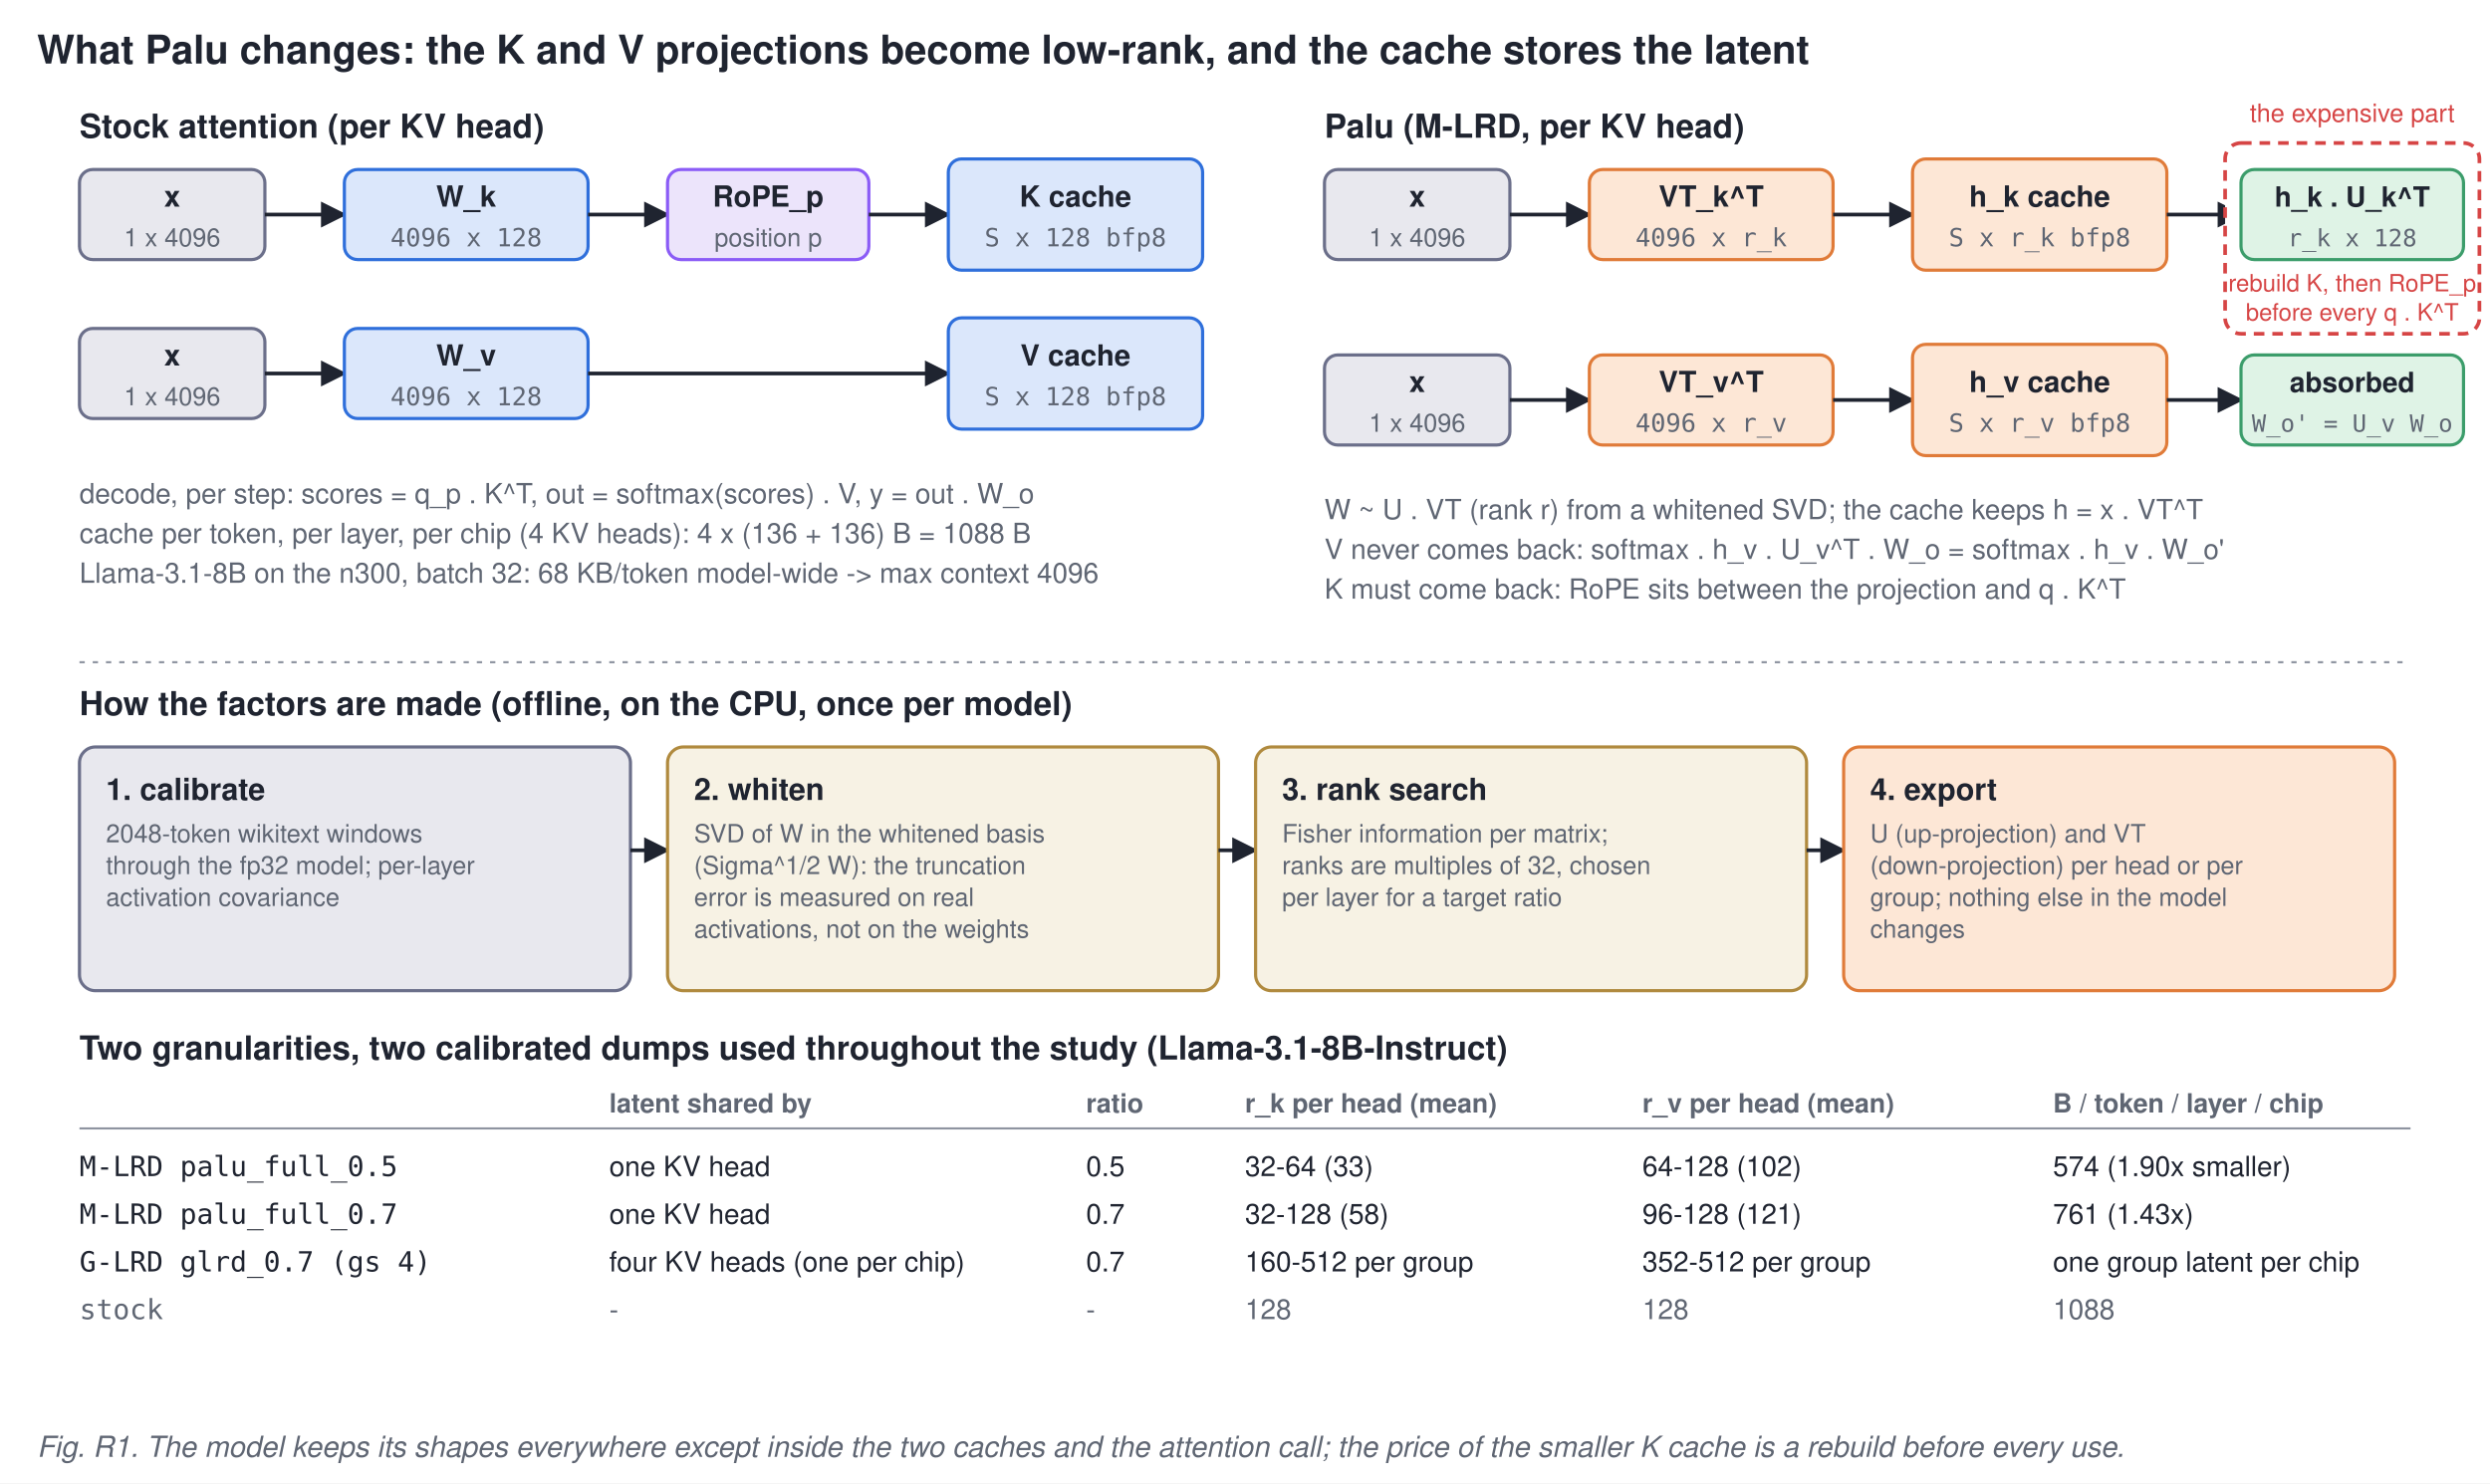
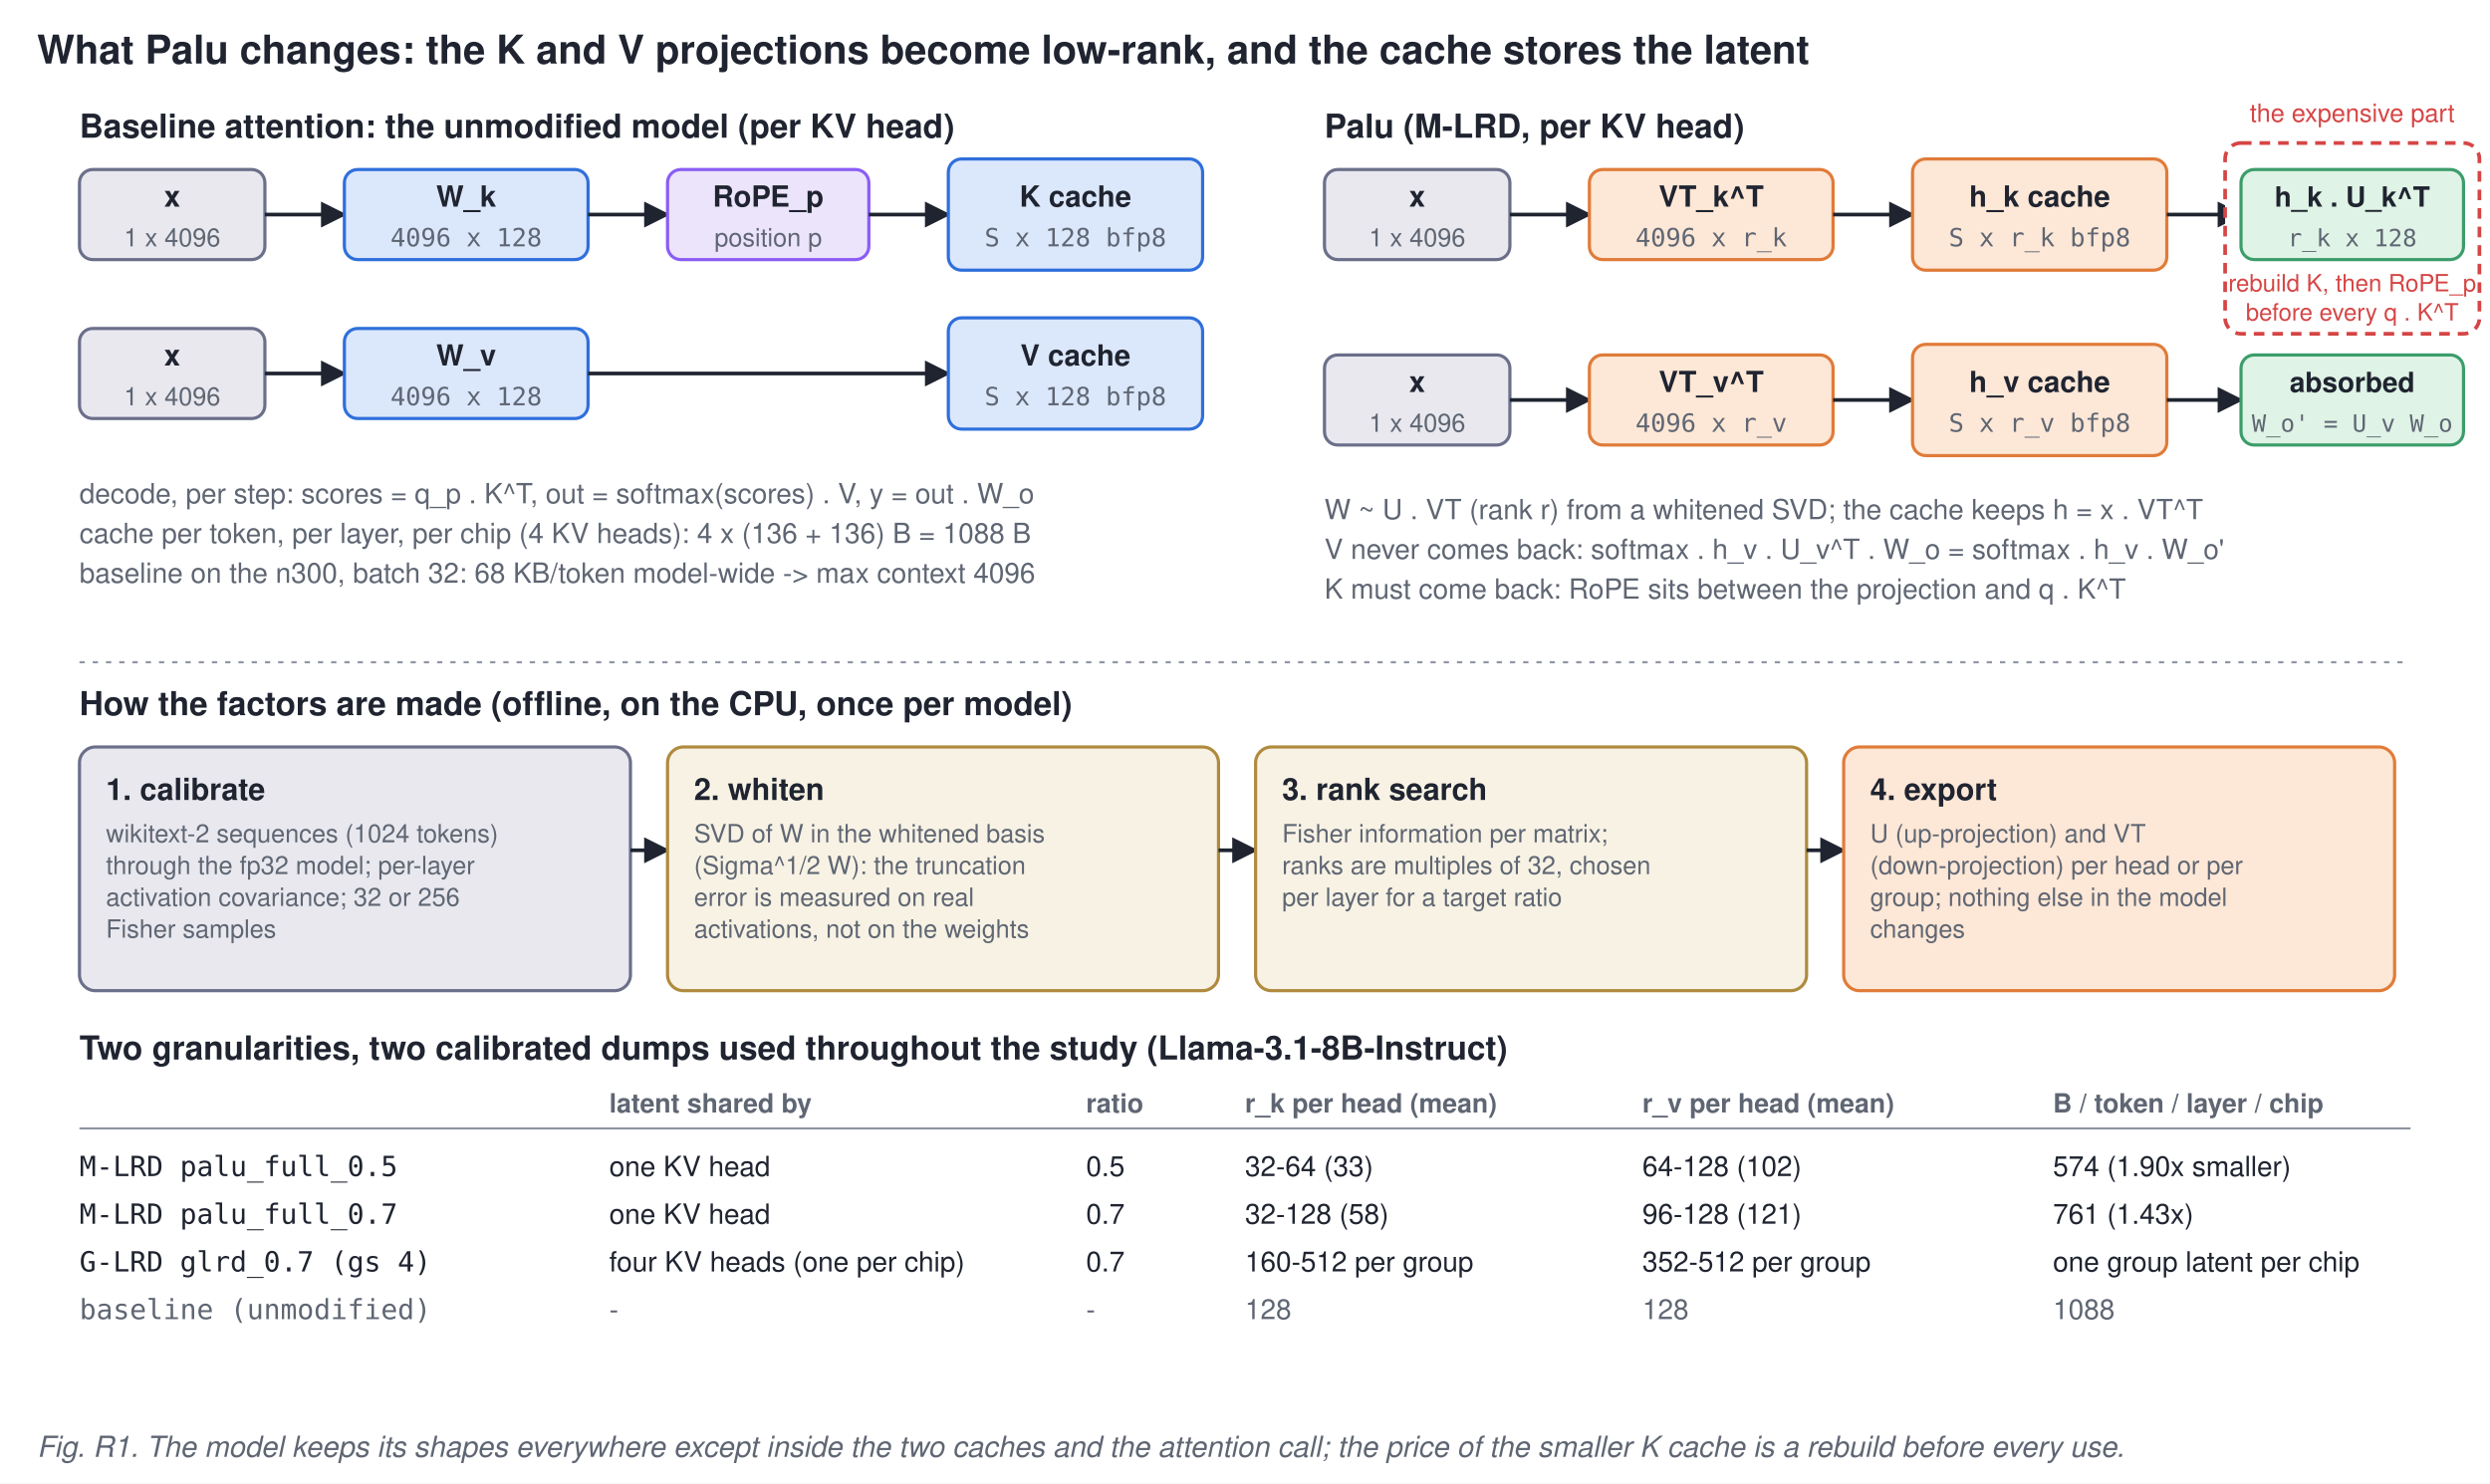
- <svg xmlns="http://www.w3.org/2000/svg" width="940" height="560" viewBox="0 0 940 560" role="img" aria-label="One attention layer, one KV head: what the stock model caches and what Palu caches instead">
+ <svg xmlns="http://www.w3.org/2000/svg" width="940" height="560" viewBox="0 0 940 560" role="img" aria-label="One attention layer, one KV head: what the baseline caches and what Palu caches instead">
  <defs>
    <marker id="ah" viewBox="0 0 10 10" refX="9" refY="5" markerWidth="7" markerHeight="7" orient="auto-start-reverse">
      <path d="M 0 0 L 10 5 L 0 10 z" fill="#1f2430" />
    </marker>
  </defs>
  <rect x="0" y="0" width="940" height="560" fill="#ffffff" />
  <text x="14" y="24" font-family="Helvetica, Arial, sans-serif" font-size="15" text-anchor="start" font-weight="bold" fill="#1f2430">What Palu changes: the K and V projections become low-rank, and the cache stores the latent</text>
-   <text x="30" y="52" font-family="Helvetica, Arial, sans-serif" font-size="12.5" text-anchor="start" font-weight="bold" fill="#1f2430">Stock attention (per KV head)</text>
+   <text x="30" y="52" font-family="Helvetica, Arial, sans-serif" font-size="12.5" text-anchor="start" font-weight="bold" fill="#1f2430">Baseline attention: the unmodified model (per KV head)</text>
  <rect x="30" y="64" width="70" height="34" rx="5" fill="#e8e8ee" stroke="#6b6f8a" stroke-width="1.2" opacity="1.0" />
  <text x="65.0" y="78.0" font-family="Helvetica, Arial, sans-serif" font-size="11" text-anchor="middle" font-weight="bold" fill="#1f2430">x</text>
  <text x="65.0" y="93.0" font-family="Helvetica, Arial, sans-serif" font-size="9.5" text-anchor="middle" font-weight="normal" fill="#5f6673">1 x 4096</text>
  <line x1="100" y1="81" x2="130" y2="81" stroke="#1f2430" stroke-width="1.4" marker-end="url(#ah)" />
  <rect x="130" y="64" width="92" height="34" rx="5" fill="#dbe7fb" stroke="#2f6fdb" stroke-width="1.2" opacity="1.0" />
  <text x="176.0" y="78.0" font-family="Helvetica, Arial, sans-serif" font-size="11" text-anchor="middle" font-weight="bold" fill="#1f2430">W_k</text>
  <text x="176.0" y="93.0" font-family="Menlo, Consolas, 'DejaVu Sans Mono', monospace" font-size="9.5" text-anchor="middle" font-weight="normal" fill="#5f6673">4096 x 128</text>
  <line x1="222" y1="81" x2="252" y2="81" stroke="#1f2430" stroke-width="1.4" marker-end="url(#ah)" />
  <rect x="252" y="64" width="76" height="34" rx="5" fill="#ece4fb" stroke="#8b5cf6" stroke-width="1.2" opacity="1.0" />
  <text x="290.0" y="78.0" font-family="Helvetica, Arial, sans-serif" font-size="11" text-anchor="middle" font-weight="bold" fill="#1f2430">RoPE_p</text>
  <text x="290.0" y="93.0" font-family="Helvetica, Arial, sans-serif" font-size="9.5" text-anchor="middle" font-weight="normal" fill="#5f6673">position p</text>
  <line x1="328" y1="81" x2="358" y2="81" stroke="#1f2430" stroke-width="1.4" marker-end="url(#ah)" />
  <rect x="358" y="60" width="96" height="42" rx="5" fill="#dbe7fb" stroke="#2f6fdb" stroke-width="1.2" opacity="1.0" />
  <text x="406.0" y="78.0" font-family="Helvetica, Arial, sans-serif" font-size="11" text-anchor="middle" font-weight="bold" fill="#1f2430">K cache</text>
  <text x="406.0" y="93.0" font-family="Menlo, Consolas, 'DejaVu Sans Mono', monospace" font-size="9.5" text-anchor="middle" font-weight="normal" fill="#5f6673">S x 128 bfp8</text>
  <rect x="30" y="124" width="70" height="34" rx="5" fill="#e8e8ee" stroke="#6b6f8a" stroke-width="1.2" opacity="1.0" />
  <text x="65.0" y="138.0" font-family="Helvetica, Arial, sans-serif" font-size="11" text-anchor="middle" font-weight="bold" fill="#1f2430">x</text>
  <text x="65.0" y="153.0" font-family="Helvetica, Arial, sans-serif" font-size="9.5" text-anchor="middle" font-weight="normal" fill="#5f6673">1 x 4096</text>
  <line x1="100" y1="141" x2="130" y2="141" stroke="#1f2430" stroke-width="1.4" marker-end="url(#ah)" />
  <rect x="130" y="124" width="92" height="34" rx="5" fill="#dbe7fb" stroke="#2f6fdb" stroke-width="1.2" opacity="1.0" />
  <text x="176.0" y="138.0" font-family="Helvetica, Arial, sans-serif" font-size="11" text-anchor="middle" font-weight="bold" fill="#1f2430">W_v</text>
  <text x="176.0" y="153.0" font-family="Menlo, Consolas, 'DejaVu Sans Mono', monospace" font-size="9.5" text-anchor="middle" font-weight="normal" fill="#5f6673">4096 x 128</text>
  <line x1="222" y1="141" x2="358" y2="141" stroke="#1f2430" stroke-width="1.4" marker-end="url(#ah)" />
  <rect x="358" y="120" width="96" height="42" rx="5" fill="#dbe7fb" stroke="#2f6fdb" stroke-width="1.2" opacity="1.0" />
  <text x="406.0" y="138.0" font-family="Helvetica, Arial, sans-serif" font-size="11" text-anchor="middle" font-weight="bold" fill="#1f2430">V cache</text>
  <text x="406.0" y="153.0" font-family="Menlo, Consolas, 'DejaVu Sans Mono', monospace" font-size="9.5" text-anchor="middle" font-weight="normal" fill="#5f6673">S x 128 bfp8</text>
  <text x="30" y="190" font-family="Helvetica, Arial, sans-serif" font-size="10.5" text-anchor="start" font-weight="normal" fill="#5f6673">decode, per step:  scores = q_p . K^T,  out = softmax(scores) . V,  y = out . W_o</text>
  <text x="30" y="205" font-family="Helvetica, Arial, sans-serif" font-size="10.5" text-anchor="start" font-weight="normal" fill="#5f6673">cache per token, per layer, per chip (4 KV heads): 4 x (136 + 136) B = 1088 B</text>
-   <text x="30" y="220" font-family="Helvetica, Arial, sans-serif" font-size="10.5" text-anchor="start" font-weight="normal" fill="#5f6673">Llama-3.1-8B on the n300, batch 32: 68 KB/token model-wide -&gt; max context 4096</text>
+   <text x="30" y="220" font-family="Helvetica, Arial, sans-serif" font-size="10.5" text-anchor="start" font-weight="normal" fill="#5f6673">baseline on the n300, batch 32: 68 KB/token model-wide -&gt; max context 4096</text>
  <text x="500" y="52" font-family="Helvetica, Arial, sans-serif" font-size="12.5" text-anchor="start" font-weight="bold" fill="#1f2430">Palu (M-LRD, per KV head)</text>
  <rect x="500" y="64" width="70" height="34" rx="5" fill="#e8e8ee" stroke="#6b6f8a" stroke-width="1.2" opacity="1.0" />
  <text x="535.0" y="78.0" font-family="Helvetica, Arial, sans-serif" font-size="11" text-anchor="middle" font-weight="bold" fill="#1f2430">x</text>
  <text x="535.0" y="93.0" font-family="Helvetica, Arial, sans-serif" font-size="9.5" text-anchor="middle" font-weight="normal" fill="#5f6673">1 x 4096</text>
  <line x1="570" y1="81" x2="600" y2="81" stroke="#1f2430" stroke-width="1.4" marker-end="url(#ah)" />
  <rect x="600" y="64" width="92" height="34" rx="5" fill="#fde7d6" stroke="#e07b39" stroke-width="1.2" opacity="1.0" />
  <text x="646.0" y="78.0" font-family="Helvetica, Arial, sans-serif" font-size="11" text-anchor="middle" font-weight="bold" fill="#1f2430">VT_k^T</text>
  <text x="646.0" y="93.0" font-family="Menlo, Consolas, 'DejaVu Sans Mono', monospace" font-size="9.5" text-anchor="middle" font-weight="normal" fill="#5f6673">4096 x r_k</text>
  <line x1="692" y1="81" x2="722" y2="81" stroke="#1f2430" stroke-width="1.4" marker-end="url(#ah)" />
  <rect x="722" y="60" width="96" height="42" rx="5" fill="#fde7d6" stroke="#e07b39" stroke-width="1.2" opacity="1.0" />
  <text x="770.0" y="78.0" font-family="Helvetica, Arial, sans-serif" font-size="11" text-anchor="middle" font-weight="bold" fill="#1f2430">h_k cache</text>
  <text x="770.0" y="93.0" font-family="Menlo, Consolas, 'DejaVu Sans Mono', monospace" font-size="9.5" text-anchor="middle" font-weight="normal" fill="#5f6673">S x r_k bfp8</text>
  <line x1="818" y1="81" x2="846" y2="81" stroke="#1f2430" stroke-width="1.4" marker-end="url(#ah)" />
  <rect x="840" y="54" width="96" height="72" rx="6" fill="#ffffff" stroke="#d64545" stroke-width="1.4" opacity="1.0" stroke-dasharray="4 3" />
  <text x="888" y="46" font-family="Helvetica, Arial, sans-serif" font-size="9.5" text-anchor="middle" font-weight="normal" fill="#d64545">the expensive part</text>
  <rect x="846" y="64" width="84" height="34" rx="5" fill="#dff3e6" stroke="#3c9d6b" stroke-width="1.2" opacity="1.0" />
  <text x="888.0" y="78.0" font-family="Helvetica, Arial, sans-serif" font-size="10.5" text-anchor="middle" font-weight="bold" fill="#1f2430">h_k . U_k^T</text>
  <text x="888.0" y="93.0" font-family="Menlo, Consolas, 'DejaVu Sans Mono', monospace" font-size="9.0" text-anchor="middle" font-weight="normal" fill="#5f6673">r_k x 128</text>
  <text x="888" y="110" font-family="Helvetica, Arial, sans-serif" font-size="9" text-anchor="middle" font-weight="normal" fill="#d64545">rebuild K, then RoPE_p</text>
  <text x="888" y="121" font-family="Helvetica, Arial, sans-serif" font-size="9" text-anchor="middle" font-weight="normal" fill="#d64545">before every q . K^T</text>
  <rect x="500" y="134" width="70" height="34" rx="5" fill="#e8e8ee" stroke="#6b6f8a" stroke-width="1.2" opacity="1.0" />
  <text x="535.0" y="148.0" font-family="Helvetica, Arial, sans-serif" font-size="11" text-anchor="middle" font-weight="bold" fill="#1f2430">x</text>
  <text x="535.0" y="163.0" font-family="Helvetica, Arial, sans-serif" font-size="9.5" text-anchor="middle" font-weight="normal" fill="#5f6673">1 x 4096</text>
  <line x1="570" y1="151" x2="600" y2="151" stroke="#1f2430" stroke-width="1.4" marker-end="url(#ah)" />
  <rect x="600" y="134" width="92" height="34" rx="5" fill="#fde7d6" stroke="#e07b39" stroke-width="1.2" opacity="1.0" />
  <text x="646.0" y="148.0" font-family="Helvetica, Arial, sans-serif" font-size="11" text-anchor="middle" font-weight="bold" fill="#1f2430">VT_v^T</text>
  <text x="646.0" y="163.0" font-family="Menlo, Consolas, 'DejaVu Sans Mono', monospace" font-size="9.5" text-anchor="middle" font-weight="normal" fill="#5f6673">4096 x r_v</text>
  <line x1="692" y1="151" x2="722" y2="151" stroke="#1f2430" stroke-width="1.4" marker-end="url(#ah)" />
  <rect x="722" y="130" width="96" height="42" rx="5" fill="#fde7d6" stroke="#e07b39" stroke-width="1.2" opacity="1.0" />
  <text x="770.0" y="148.0" font-family="Helvetica, Arial, sans-serif" font-size="11" text-anchor="middle" font-weight="bold" fill="#1f2430">h_v cache</text>
  <text x="770.0" y="163.0" font-family="Menlo, Consolas, 'DejaVu Sans Mono', monospace" font-size="9.5" text-anchor="middle" font-weight="normal" fill="#5f6673">S x r_v bfp8</text>
  <line x1="818" y1="151" x2="846" y2="151" stroke="#1f2430" stroke-width="1.4" marker-end="url(#ah)" />
  <rect x="846" y="134" width="84" height="34" rx="5" fill="#dff3e6" stroke="#3c9d6b" stroke-width="1.2" opacity="1.0" />
  <text x="888.0" y="148.0" font-family="Helvetica, Arial, sans-serif" font-size="10.5" text-anchor="middle" font-weight="bold" fill="#1f2430">absorbed</text>
  <text x="888.0" y="163.0" font-family="Menlo, Consolas, 'DejaVu Sans Mono', monospace" font-size="9.0" text-anchor="middle" font-weight="normal" fill="#5f6673">W_o' = U_v W_o</text>
  <text x="500" y="196" font-family="Helvetica, Arial, sans-serif" font-size="10.5" text-anchor="start" font-weight="normal" fill="#5f6673">W ~ U . VT (rank r) from a whitened SVD; the cache keeps h = x . VT^T</text>
  <text x="500" y="211" font-family="Helvetica, Arial, sans-serif" font-size="10.5" text-anchor="start" font-weight="normal" fill="#5f6673">V never comes back: softmax . h_v . U_v^T . W_o = softmax . h_v . W_o'</text>
  <text x="500" y="226" font-family="Helvetica, Arial, sans-serif" font-size="10.5" text-anchor="start" font-weight="normal" fill="#5f6673">K must come back: RoPE sits between the projection and q . K^T</text>
  <line x1="30" y1="250" x2="910" y2="250" stroke="#8e94a0" stroke-width="0.8" stroke-dasharray="2 3" />
  <text x="30" y="270" font-family="Helvetica, Arial, sans-serif" font-size="12.5" text-anchor="start" font-weight="bold" fill="#1f2430">How the factors are made (offline, on the CPU, once per model)</text>
  <rect x="30" y="282" width="208" height="92" rx="6" fill="#e8e8ee" stroke="#6b6f8a" stroke-width="1.2" opacity="1.0" />
  <text x="40" y="302" font-family="Helvetica, Arial, sans-serif" font-size="11.5" text-anchor="start" font-weight="bold" fill="#1f2430">1. calibrate</text>
-   <text x="40" y="318" font-family="Helvetica, Arial, sans-serif" font-size="9.5" text-anchor="start" font-weight="normal" fill="#5f6673">2048-token wikitext windows</text>
+   <text x="40" y="318" font-family="Helvetica, Arial, sans-serif" font-size="9.5" text-anchor="start" font-weight="normal" fill="#5f6673">wikitext-2 sequences (1024 tokens)</text>
  <text x="40" y="330" font-family="Helvetica, Arial, sans-serif" font-size="9.5" text-anchor="start" font-weight="normal" fill="#5f6673">through the fp32 model; per-layer</text>
-   <text x="40" y="342" font-family="Helvetica, Arial, sans-serif" font-size="9.5" text-anchor="start" font-weight="normal" fill="#5f6673">activation covariance</text>
+   <text x="40" y="342" font-family="Helvetica, Arial, sans-serif" font-size="9.5" text-anchor="start" font-weight="normal" fill="#5f6673">activation covariance; 32 or 256</text>
+   <text x="40" y="354" font-family="Helvetica, Arial, sans-serif" font-size="9.5" text-anchor="start" font-weight="normal" fill="#5f6673">Fisher samples</text>
  <line x1="238" y1="321" x2="252" y2="321" stroke="#1f2430" stroke-width="1.4" marker-end="url(#ah)" />
  <rect x="252" y="282" width="208" height="92" rx="6" fill="#f7f2e4" stroke="#b08a3e" stroke-width="1.2" opacity="1.0" />
  <text x="262" y="302" font-family="Helvetica, Arial, sans-serif" font-size="11.5" text-anchor="start" font-weight="bold" fill="#1f2430">2. whiten</text>
  <text x="262" y="318" font-family="Helvetica, Arial, sans-serif" font-size="9.5" text-anchor="start" font-weight="normal" fill="#5f6673">SVD of W in the whitened basis</text>
  <text x="262" y="330" font-family="Helvetica, Arial, sans-serif" font-size="9.5" text-anchor="start" font-weight="normal" fill="#5f6673">(Sigma^1/2 W): the truncation</text>
  <text x="262" y="342" font-family="Helvetica, Arial, sans-serif" font-size="9.5" text-anchor="start" font-weight="normal" fill="#5f6673">error is measured on real</text>
  <text x="262" y="354" font-family="Helvetica, Arial, sans-serif" font-size="9.5" text-anchor="start" font-weight="normal" fill="#5f6673">activations, not on the weights</text>
  <line x1="460" y1="321" x2="474" y2="321" stroke="#1f2430" stroke-width="1.4" marker-end="url(#ah)" />
  <rect x="474" y="282" width="208" height="92" rx="6" fill="#f7f2e4" stroke="#b08a3e" stroke-width="1.2" opacity="1.0" />
  <text x="484" y="302" font-family="Helvetica, Arial, sans-serif" font-size="11.5" text-anchor="start" font-weight="bold" fill="#1f2430">3. rank search</text>
  <text x="484" y="318" font-family="Helvetica, Arial, sans-serif" font-size="9.5" text-anchor="start" font-weight="normal" fill="#5f6673">Fisher information per matrix;</text>
  <text x="484" y="330" font-family="Helvetica, Arial, sans-serif" font-size="9.5" text-anchor="start" font-weight="normal" fill="#5f6673">ranks are multiples of 32, chosen</text>
  <text x="484" y="342" font-family="Helvetica, Arial, sans-serif" font-size="9.5" text-anchor="start" font-weight="normal" fill="#5f6673">per layer for a target ratio</text>
  <line x1="682" y1="321" x2="696" y2="321" stroke="#1f2430" stroke-width="1.4" marker-end="url(#ah)" />
  <rect x="696" y="282" width="208" height="92" rx="6" fill="#fde7d6" stroke="#e07b39" stroke-width="1.2" opacity="1.0" />
  <text x="706" y="302" font-family="Helvetica, Arial, sans-serif" font-size="11.5" text-anchor="start" font-weight="bold" fill="#1f2430">4. export</text>
  <text x="706" y="318" font-family="Helvetica, Arial, sans-serif" font-size="9.5" text-anchor="start" font-weight="normal" fill="#5f6673">U (up-projection) and VT</text>
  <text x="706" y="330" font-family="Helvetica, Arial, sans-serif" font-size="9.5" text-anchor="start" font-weight="normal" fill="#5f6673">(down-projection) per head or per</text>
  <text x="706" y="342" font-family="Helvetica, Arial, sans-serif" font-size="9.5" text-anchor="start" font-weight="normal" fill="#5f6673">group; nothing else in the model</text>
  <text x="706" y="354" font-family="Helvetica, Arial, sans-serif" font-size="9.5" text-anchor="start" font-weight="normal" fill="#5f6673">changes</text>
  <text x="30" y="400" font-family="Helvetica, Arial, sans-serif" font-size="12.5" text-anchor="start" font-weight="bold" fill="#1f2430">Two granularities, two calibrated dumps used throughout the study (Llama-3.1-8B-Instruct)</text>
  <text x="30" y="420" font-family="Helvetica, Arial, sans-serif" font-size="10" text-anchor="start" font-weight="bold" fill="#5f6673" />
  <text x="230" y="420" font-family="Helvetica, Arial, sans-serif" font-size="10" text-anchor="start" font-weight="bold" fill="#5f6673">latent shared by</text>
  <text x="410" y="420" font-family="Helvetica, Arial, sans-serif" font-size="10" text-anchor="start" font-weight="bold" fill="#5f6673">ratio</text>
  <text x="470" y="420" font-family="Helvetica, Arial, sans-serif" font-size="10" text-anchor="start" font-weight="bold" fill="#5f6673">r_k per head (mean)</text>
  <text x="620" y="420" font-family="Helvetica, Arial, sans-serif" font-size="10" text-anchor="start" font-weight="bold" fill="#5f6673">r_v per head (mean)</text>
  <text x="775" y="420" font-family="Helvetica, Arial, sans-serif" font-size="10" text-anchor="start" font-weight="bold" fill="#5f6673">B / token / layer / chip</text>
  <line x1="30" y1="426" x2="910" y2="426" stroke="#8e94a0" stroke-width="0.8" />
  <text x="30" y="444" font-family="Menlo, Consolas, 'DejaVu Sans Mono', monospace" font-size="10.5" text-anchor="start" font-weight="normal" fill="#1f2430">M-LRD  palu_full_0.5</text>
  <text x="230" y="444" font-family="Helvetica, Arial, sans-serif" font-size="10.5" text-anchor="start" font-weight="normal" fill="#1f2430">one KV head</text>
  <text x="410" y="444" font-family="Helvetica, Arial, sans-serif" font-size="10.5" text-anchor="start" font-weight="normal" fill="#1f2430">0.5</text>
  <text x="470" y="444" font-family="Helvetica, Arial, sans-serif" font-size="10.5" text-anchor="start" font-weight="normal" fill="#1f2430">32-64 (33)</text>
  <text x="620" y="444" font-family="Helvetica, Arial, sans-serif" font-size="10.5" text-anchor="start" font-weight="normal" fill="#1f2430">64-128 (102)</text>
  <text x="775" y="444" font-family="Helvetica, Arial, sans-serif" font-size="10.5" text-anchor="start" font-weight="normal" fill="#1f2430">574  (1.90x smaller)</text>
  <text x="30" y="462" font-family="Menlo, Consolas, 'DejaVu Sans Mono', monospace" font-size="10.5" text-anchor="start" font-weight="normal" fill="#1f2430">M-LRD  palu_full_0.7</text>
  <text x="230" y="462" font-family="Helvetica, Arial, sans-serif" font-size="10.5" text-anchor="start" font-weight="normal" fill="#1f2430">one KV head</text>
  <text x="410" y="462" font-family="Helvetica, Arial, sans-serif" font-size="10.5" text-anchor="start" font-weight="normal" fill="#1f2430">0.7</text>
  <text x="470" y="462" font-family="Helvetica, Arial, sans-serif" font-size="10.5" text-anchor="start" font-weight="normal" fill="#1f2430">32-128 (58)</text>
  <text x="620" y="462" font-family="Helvetica, Arial, sans-serif" font-size="10.5" text-anchor="start" font-weight="normal" fill="#1f2430">96-128 (121)</text>
  <text x="775" y="462" font-family="Helvetica, Arial, sans-serif" font-size="10.5" text-anchor="start" font-weight="normal" fill="#1f2430">761  (1.43x)</text>
  <text x="30" y="480" font-family="Menlo, Consolas, 'DejaVu Sans Mono', monospace" font-size="10.5" text-anchor="start" font-weight="normal" fill="#1f2430">G-LRD  glrd_0.7 (gs 4)</text>
  <text x="230" y="480" font-family="Helvetica, Arial, sans-serif" font-size="10.5" text-anchor="start" font-weight="normal" fill="#1f2430">four KV heads (one per chip)</text>
  <text x="410" y="480" font-family="Helvetica, Arial, sans-serif" font-size="10.5" text-anchor="start" font-weight="normal" fill="#1f2430">0.7</text>
  <text x="470" y="480" font-family="Helvetica, Arial, sans-serif" font-size="10.5" text-anchor="start" font-weight="normal" fill="#1f2430">160-512 per group</text>
  <text x="620" y="480" font-family="Helvetica, Arial, sans-serif" font-size="10.5" text-anchor="start" font-weight="normal" fill="#1f2430">352-512 per group</text>
  <text x="775" y="480" font-family="Helvetica, Arial, sans-serif" font-size="10.5" text-anchor="start" font-weight="normal" fill="#1f2430">one group latent per chip</text>
-   <text x="30" y="498" font-family="Menlo, Consolas, 'DejaVu Sans Mono', monospace" font-size="10.5" text-anchor="start" font-weight="normal" fill="#5f6673">stock</text>
+   <text x="30" y="498" font-family="Menlo, Consolas, 'DejaVu Sans Mono', monospace" font-size="10.5" text-anchor="start" font-weight="normal" fill="#5f6673">baseline (unmodified)</text>
  <text x="230" y="498" font-family="Helvetica, Arial, sans-serif" font-size="10.5" text-anchor="start" font-weight="normal" fill="#5f6673">-</text>
  <text x="410" y="498" font-family="Helvetica, Arial, sans-serif" font-size="10.5" text-anchor="start" font-weight="normal" fill="#5f6673">-</text>
  <text x="470" y="498" font-family="Helvetica, Arial, sans-serif" font-size="10.5" text-anchor="start" font-weight="normal" fill="#5f6673">128</text>
  <text x="620" y="498" font-family="Helvetica, Arial, sans-serif" font-size="10.5" text-anchor="start" font-weight="normal" fill="#5f6673">128</text>
  <text x="775" y="498" font-family="Helvetica, Arial, sans-serif" font-size="10.5" text-anchor="start" font-weight="normal" fill="#5f6673">1088</text>
  <text x="14" y="550" font-family="Helvetica, Arial, sans-serif" font-size="11" text-anchor="start" font-weight="normal" fill="#5f6673" font-style="italic">Fig. R1. The model keeps its shapes everywhere except inside the two caches and the attention call; the price of the smaller K cache is a rebuild before every use.</text>
</svg>
